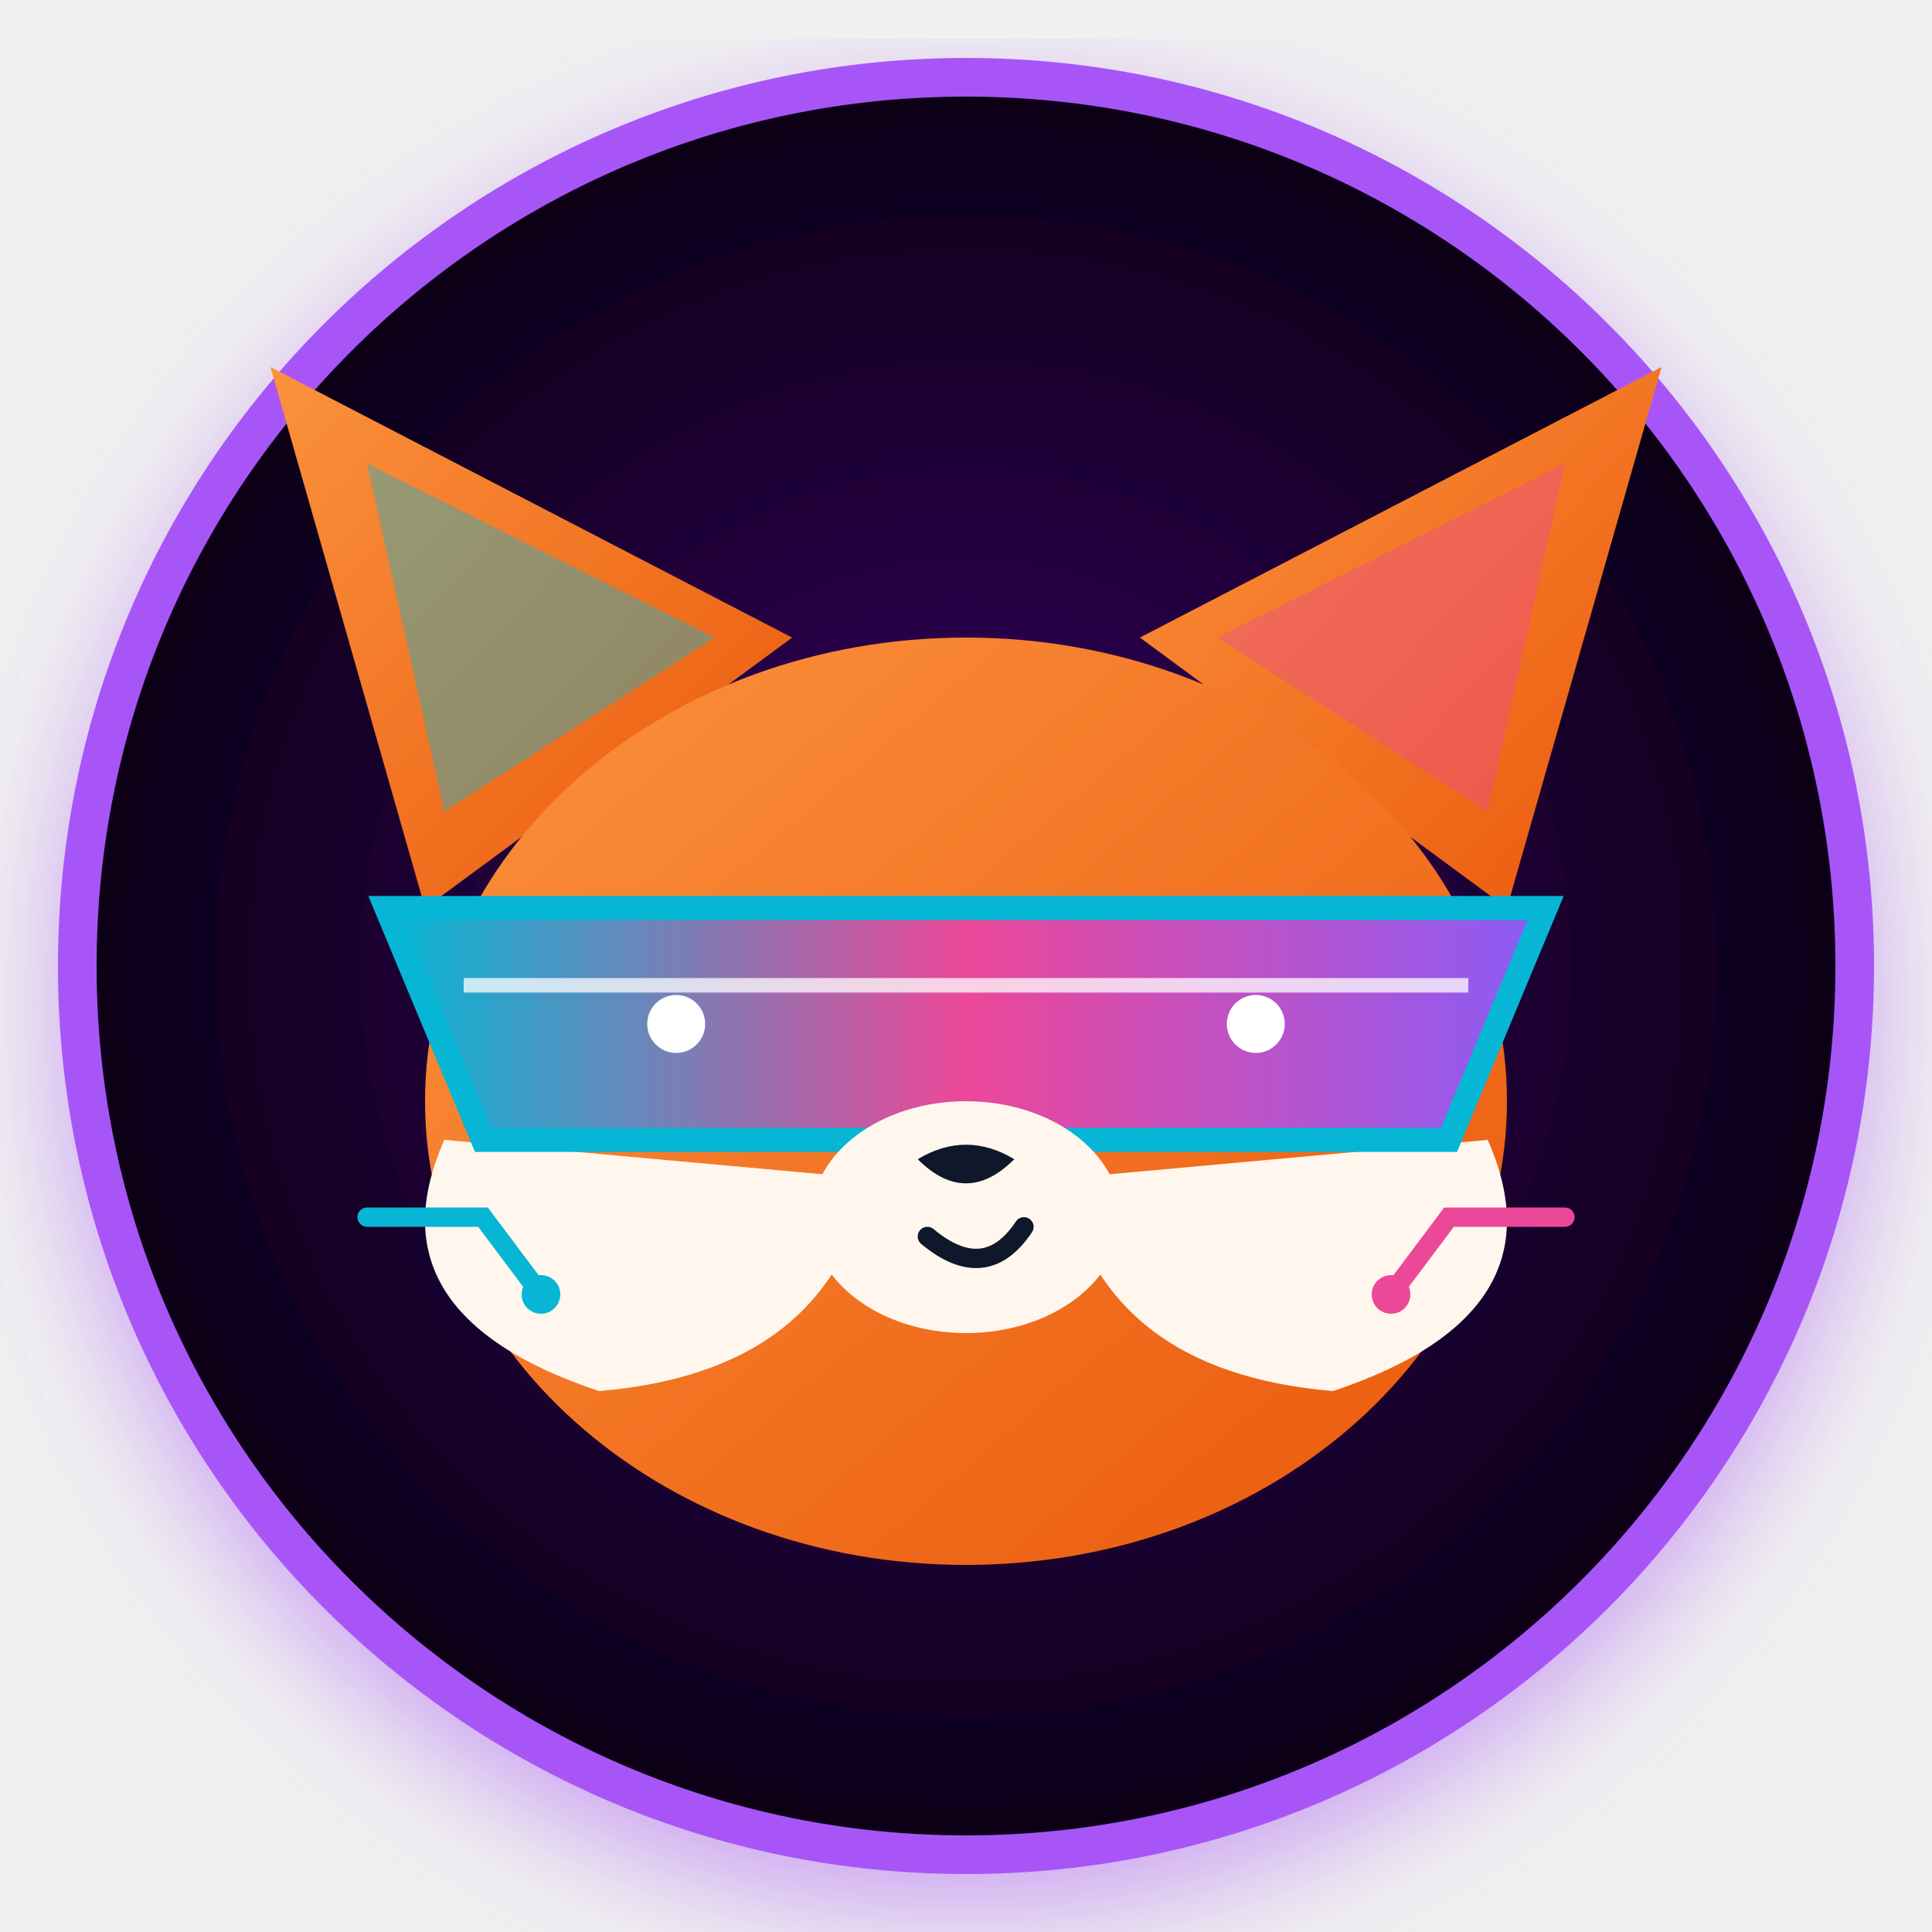
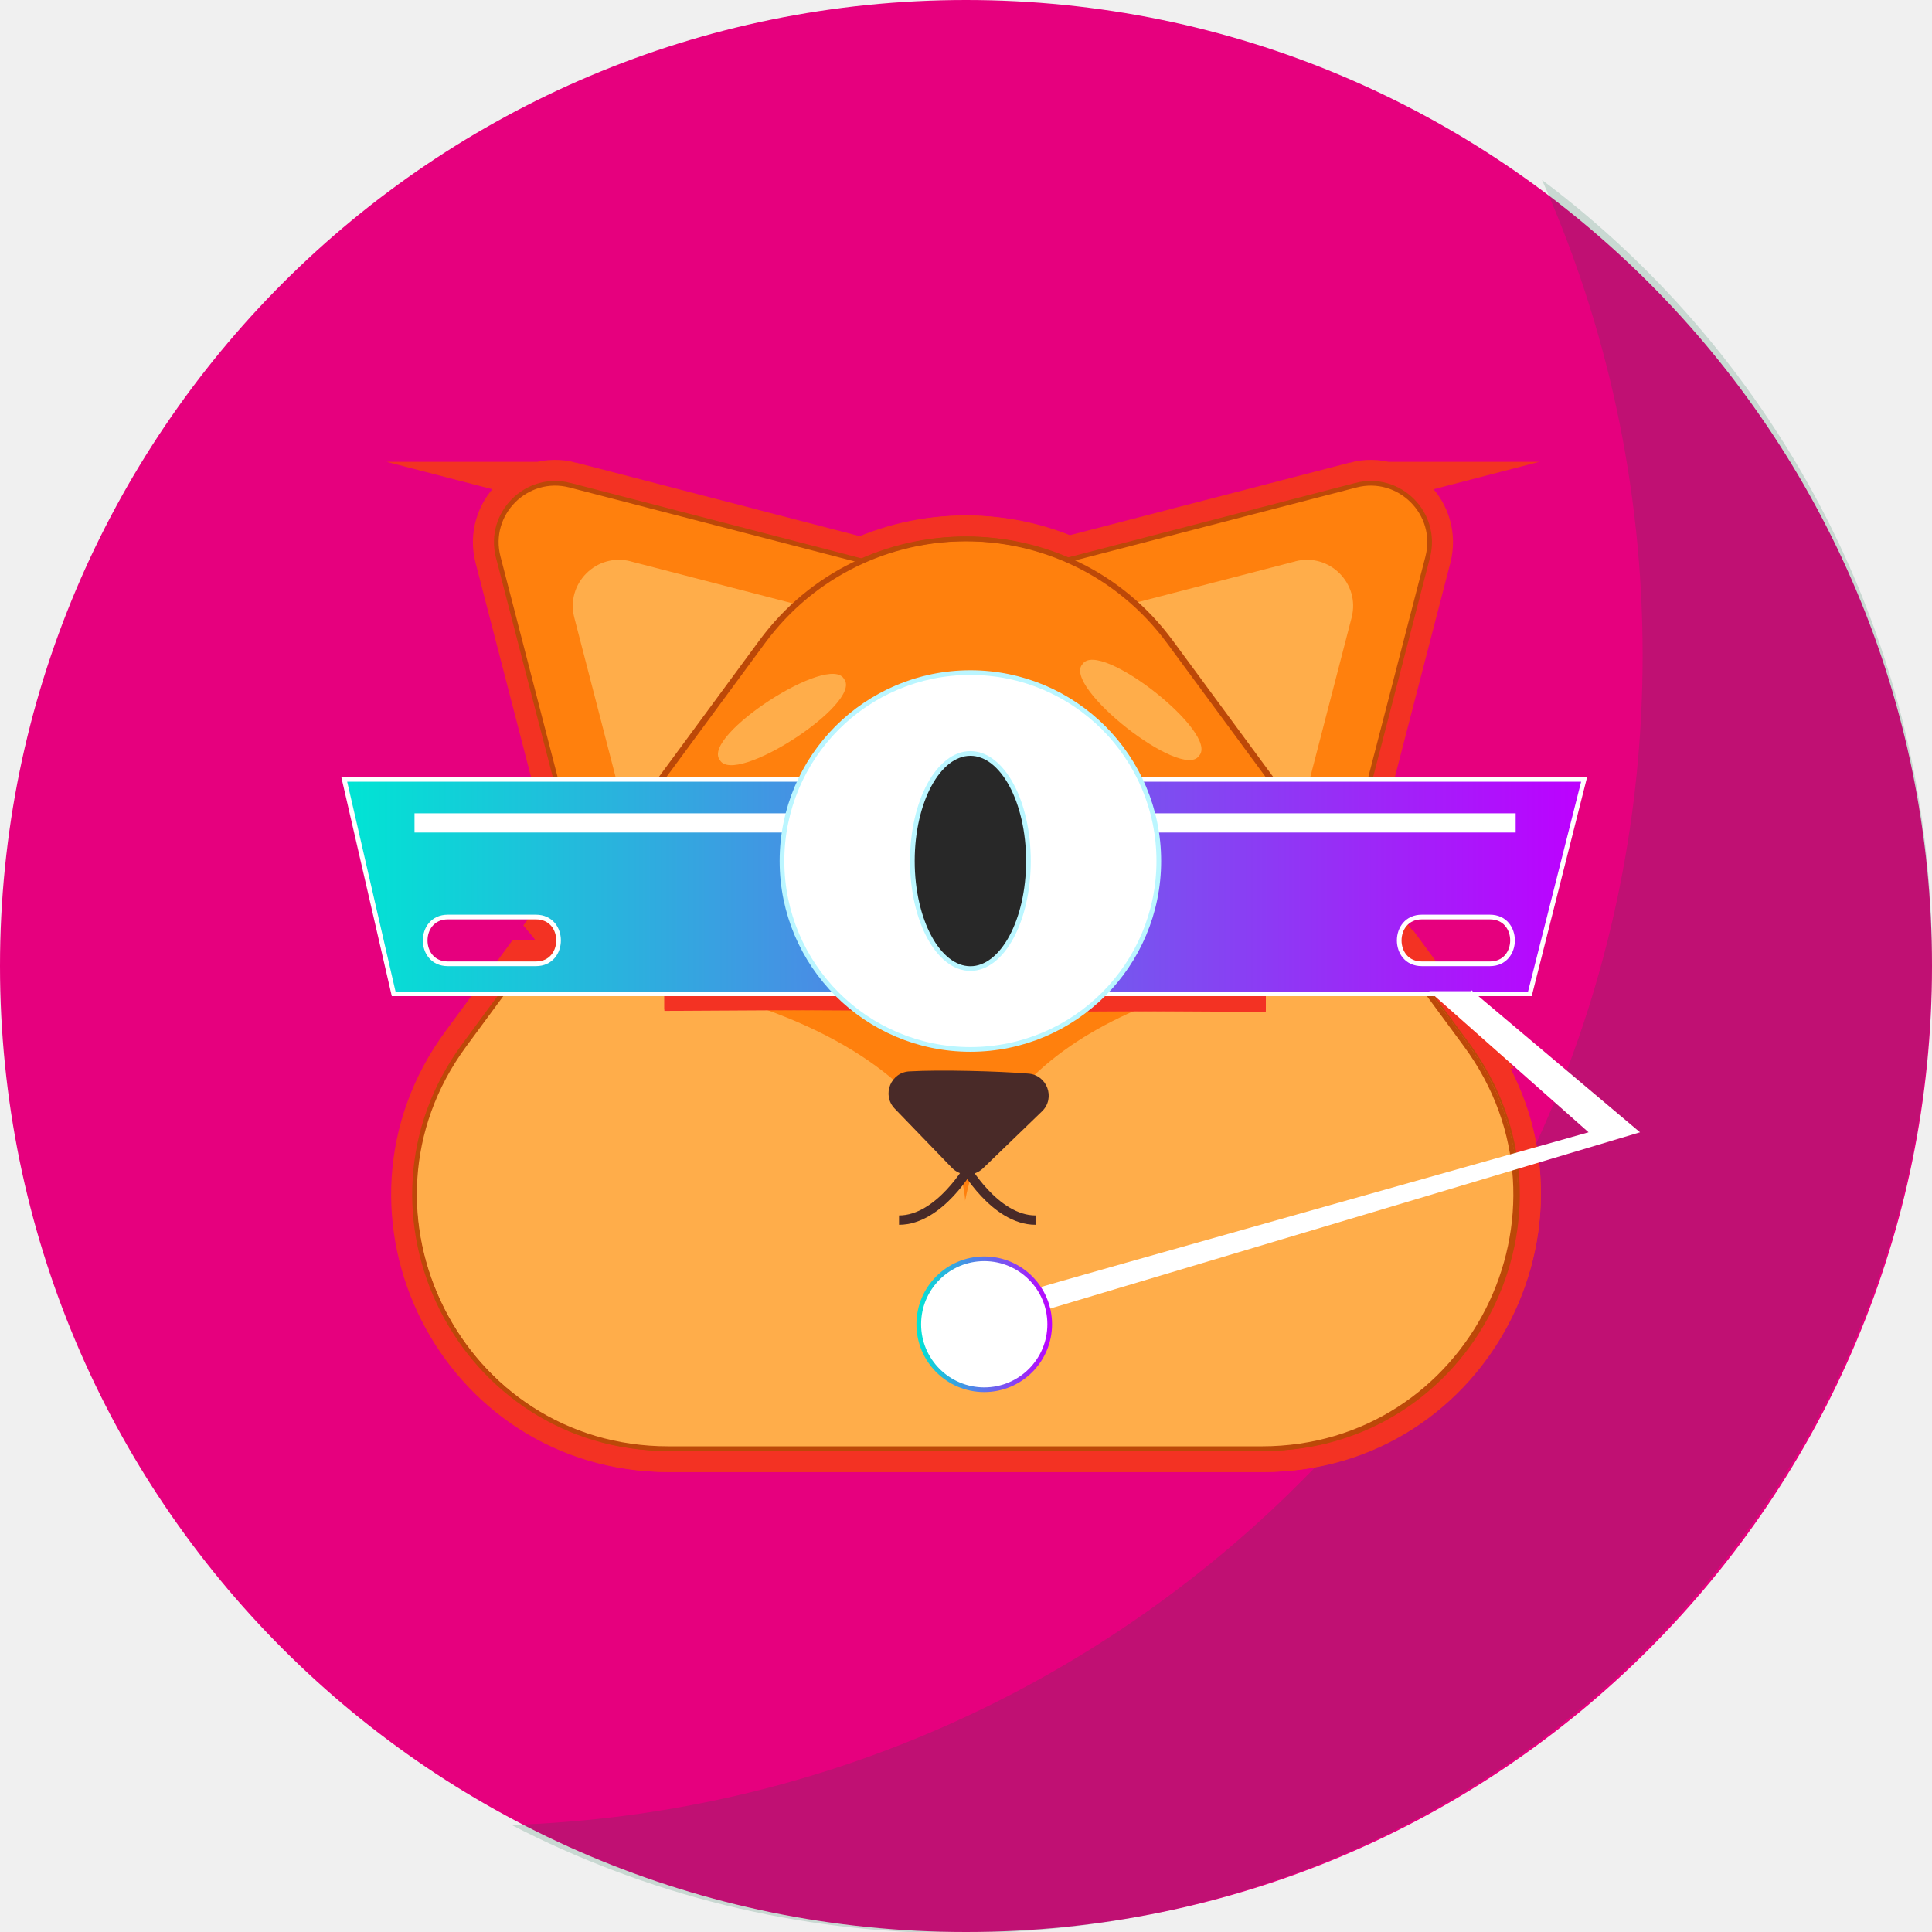
- <svg xmlns="http://www.w3.org/2000/svg" viewBox="0 0 200 200" width="200" height="200">
+ <svg xmlns="http://www.w3.org/2000/svg" viewBox="1480.71 318.72 413.14 413.14">
  <defs>
-     <radialGradient id="bg-cyber" cx="50%" cy="50%" r="50%">
-       <stop offset="0%" stop-color="#3b0764" />
-       <stop offset="100%" stop-color="#090514" />
-     </radialGradient>
-     <linearGradient id="fur-cyber" x1="0%" y1="0%" x2="100%" y2="100%">
-       <stop offset="0%" stop-color="#fb923c" />
-       <stop offset="100%" stop-color="#ea580c" />
+     <style>
+       .cls-1 {
+         fill: #492a28;
+       }
+ 
+       .cls-2 {
+         stroke: url(#Degradado_sin_nombre_56);
+       }
+ 
+       .cls-2, .cls-3, .cls-4 {
+         fill: #fff;
+       }
+ 
+       .cls-2, .cls-5, .cls-6, .cls-7, .cls-8, .cls-9, .cls-4, .cls-10, .cls-11 {
+         stroke-miterlimit: 10;
+       }
+ 
+       .cls-5, .cls-6 {
+         stroke: #bc4808;
+       }
+ 
+       .cls-5, .cls-7, .cls-8 {
+         fill: none;
+       }
+ 
+       .cls-6 {
+         fill: #ff800d;
+       }
+ 
+       .cls-7 {
+         stroke-width: 6px;
+       }
+ 
+       .cls-7, .cls-11 {
+         stroke: #f33223;
+       }
+ 
+       .cls-8 {
+         stroke: #492a28;
+         stroke-width: 2px;
+       }
+ 
+       .cls-9 {
+         fill: url(#Degradado_sin_nombre_55);
+         stroke: #fff;
+       }
+ 
+       .cls-12 {
+         fill: #ffad4a;
+       }
+ 
+       .cls-13 {
+         fill: #03603a;
+         opacity: .17;
+       }
+ 
+       .cls-14 {
+         fill: #e6007e;
+       }
+ 
+       .cls-4, .cls-10 {
+         stroke: #bbf6ff;
+       }
+ 
+       .cls-10 {
+         fill: #282828;
+       }
+ 
+       .cls-11 {
+         fill: #f33223;
+         stroke-width: 10px;
+       }
+     </style>
+     <linearGradient id="Degradado_sin_nombre_55" data-name="Degradado sin nombre 55" x1="1554.32" y1="508.31" x2="1819.46" y2="508.31" gradientUnits="userSpaceOnUse">
+       <stop offset="0" stop-color="#00e5d4" />
+       <stop offset="1" stop-color="#bd00ff" />
    </linearGradient>
-     <linearGradient id="visor-neon" x1="0%" y1="0%" x2="100%" y2="0%">
-       <stop offset="0%" stop-color="#06b6d4" />
-       <stop offset="50%" stop-color="#ec4899" />
-       <stop offset="100%" stop-color="#8b5cf6" />
+     <linearGradient id="Degradado_sin_nombre_56" data-name="Degradado sin nombre 56" x1="1676.68" y1="601.9" x2="1705.68" y2="601.9" gradientUnits="userSpaceOnUse">
+       <stop offset="0" stop-color="#00e5d4" />
+       <stop offset="1" stop-color="#bd00ff" />
    </linearGradient>
-     <filter id="glow-cyber" x="-20%" y="-20%" width="140%" height="140%">
-       <feDropShadow dx="0" dy="4" stdDeviation="6" flood-color="#a855f7" flood-opacity="0.5" />
-     </filter>
  </defs>
-   <circle cx="100" cy="100" r="92" fill="url(#bg-cyber)" stroke="#a855f7" stroke-width="4" filter="url(#glow-cyber)" />
-   <path d="M 44 94 L 28 38 L 82 66 Z" fill="url(#fur-cyber)" />
-   <path d="M 46 84 L 38 48 L 74 66 Z" fill="#06b6d4" opacity="0.4" />
-   <path d="M 156 94 L 172 38 L 118 66 Z" fill="url(#fur-cyber)" />
-   <path d="M 154 84 L 162 48 L 126 66 Z" fill="#ec4899" opacity="0.4" />
-   <ellipse cx="100" cy="114" rx="56" ry="48" fill="url(#fur-cyber)" />
-   <path d="M 46 118 Q 38 136 62 144 Q 86 142 90 122 Z" fill="#fff7ed" />
-   <path d="M 154 118 Q 162 136 138 144 Q 114 142 110 122 Z" fill="#fff7ed" />
-   <polygon points="40,94 160,94 150,118 50,118" fill="url(#visor-neon)" stroke="#06b6d4" stroke-width="2.5" />
-   <line x1="48" y1="102" x2="152" y2="102" stroke="#ffffff" stroke-width="1.5" opacity="0.75" />
-   <circle cx="70" cy="106" r="3" fill="#ffffff" />
-   <circle cx="130" cy="106" r="3" fill="#ffffff" />
-   <path d="M 38 126 L 50 126 L 56 134" stroke="#06b6d4" stroke-width="2" fill="none" stroke-linecap="round" />
-   <circle cx="56" cy="134" r="2" fill="#06b6d4" />
-   <path d="M 162 126 L 150 126 L 144 134" stroke="#ec4899" stroke-width="2" fill="none" stroke-linecap="round" />
-   <circle cx="144" cy="134" r="2" fill="#ec4899" />
-   <ellipse cx="100" cy="126" rx="16" ry="12" fill="#fff7ed" />
-   <path d="M 95 120 Q 100 117 105 120 Q 100 125 95 120 Z" fill="#0f172a" />
-   <path d="M 96 128 Q 102 133 106 127" fill="none" stroke="#0f172a" stroke-width="2" stroke-linecap="round" />
+   <g id="Capa_6" data-name="Capa 6">
+     <circle class="cls-14" cx="1687.28" cy="525.29" r="206.57" />
+     <g id="Capa_9" data-name="Capa 9">
+       <path class="cls-13" d="M1810.46,357.21c13.82,31.06,21.51,65.45,21.51,101.63,0,135.41-107.54,245.69-241.87,250.13,28.61,14.79,61.08,23.16,95.51,23.16,115.01,0,208.24-93.23,208.24-208.24,0-68.17-32.76-128.69-83.39-166.68Z" />
+     </g>
+   </g>
+   <g id="Capa_2" data-name="Capa 2">
+     <g>
+       <g>
+         <path class="cls-11" d="M1770.65,422.48l-70.18,18.19c-9.44,2.45-12.65,14.23-5.75,21.12l51.99,51.99c6.9,6.9,18.68,3.69,21.12-5.75l18.18-70.18c2.41-9.31-6.06-17.78-15.37-15.37Z" />
+         <path class="cls-11" d="M1757.71,438.76l-44.42,11.51c-7.39,1.92-9.91,11.14-4.51,16.54l32.91,32.91c5.4,5.4,14.63,2.89,16.54-4.51l11.51-44.42c1.89-7.29-4.75-13.93-12.04-12.04Z" />
+       </g>
+       <g>
+         <path class="cls-11" d="M1602.61,422.48l70.18,18.19c9.44,2.45,12.65,14.23,5.75,21.12l-51.99,51.99c-6.9,6.9-18.68,3.69-21.12-5.75l-18.18-70.18c-2.41-9.31,6.06-17.78,15.37-15.37Z" />
+         <path class="cls-11" d="M1615.55,438.76l44.42,11.51c7.39,1.92,9.91,11.14,4.51,16.54l-32.91,32.91c-5.4,5.4-14.63,2.89-16.54-4.51l-11.51-44.42c-1.89-7.29,4.75-13.93,12.04-12.04Z" />
+       </g>
+       <path class="cls-11" d="M1794.57,542.2l-63.46-86.19c-21.65-29.41-65.61-29.41-87.26,0l-44.67,60.67c2.09,2.89.81,8.14-3.86,8.14h-2.14l-12.8,17.38c-26.34,35.77-.8,86.3,43.63,86.3h126.92c44.43,0,69.97-50.53,43.63-86.3Z" />
+       <path class="cls-11" d="M1794.57,541.95l-14.17-19.25c-39.52,2.6-85.8,14.1-93.31,52.78,0,0-.26-42.45-90.94-50.72-.26.04-.53.06-.82.06h-2.32l-12.61,17.13c-26.34,35.77-.8,86.3,43.63,86.3h126.92c44.43,0,69.97-50.53,43.63-86.3Z" />
+       <g>
+         <path class="cls-11" d="M1703.53,556.37l-12.62,12.19c-1.87,1.8-4.85,1.75-6.65-.12l-12.22-12.65c-2.85-2.95-.82-7.88,3.28-7.97,6.33-.37,18.84-.05,25.19.47,4.1.22,5.97,5.23,3.02,8.08Z" />
+         <path class="cls-11" d="M1688.22,568s-6.55,11.63-15.26,11.63" />
+         <path class="cls-11" d="M1686.89,568s6.55,11.63,15.26,11.63" />
+         <path class="cls-11" d="M1658.79,512.15c.16,17.47-16.97,17.47-16.81,0-.16-17.46,16.97-17.46,16.81,0Z" />
+         <path class="cls-11" d="M1734.46,512.15c.16,17.47-16.97,17.47-16.81,0-.16-17.46,16.97-17.46,16.81,0Z" />
+         <path class="cls-11" d="M1741.9,482.34c.56,6.5-32.27,6.5-31.71,0-.56-6.5,32.27-6.5,31.71,0Z" />
+         <path class="cls-11" d="M1666.24,482.34c.56,6.5-32.27,6.5-31.71,0-.56-6.5,32.27-6.5,31.71,0Z" />
+       </g>
+       <path class="cls-11" d="M1794.18,542.2l-63.46-86.19c-21.65-29.41-65.61-29.41-87.26,0l-44.48,60.41c2.37,2.82,1.15,8.4-3.65,8.4h-2.53l-12.8,17.38c-26.34,35.77-.8,86.3,43.63,86.3h126.92c44.43,0,69.97-50.53,43.63-86.3Z" />
+       <g>
+         <polyline class="cls-11" points="1625.78 492.64 1673.26 492.91 1673.26 531.87 1625.78 531.6 1625.78 497.01" />
+         <polyline class="cls-11" points="1673.26 492.64 1625.78 492.91 1625.78 531.87 1673.26 531.6 1673.26 497.01" />
+       </g>
+       <g>
+         <polyline class="cls-11" points="1700.91 492.86 1748.39 493.13 1748.39 532.09 1700.91 531.82 1700.91 497.23" />
+         <polyline class="cls-11" points="1748.39 492.86 1700.91 493.13 1700.91 532.09 1748.39 531.82 1748.39 497.23" />
+       </g>
+       <line class="cls-11" x1="1673.26" y1="512.25" x2="1700.91" y2="512.25" />
+       <line class="cls-11" x1="1746.72" y1="513.78" x2="1774.23" y2="502.84" />
+       <line class="cls-11" x1="1626.54" y1="513.78" x2="1597.05" y2="508.31" />
+     </g>
+     <path class="cls-6" d="M1770.65,422.48l-70.18,18.19c-9.44,2.45-12.65,14.23-5.75,21.12l51.99,51.99c6.9,6.9,18.68,3.69,21.12-5.75l18.18-70.18c2.41-9.31-6.06-17.78-15.37-15.37Z" />
+     <path class="cls-12" d="M1757.71,438.76l-44.42,11.51c-7.39,1.92-9.91,11.14-4.51,16.54l32.91,32.91c5.4,5.4,14.63,2.89,16.54-4.51l11.51-44.42c1.89-7.29-4.75-13.93-12.04-12.04Z" />
+     <path class="cls-6" d="M1602.61,422.48l70.18,18.19c9.44,2.45,12.65,14.23,5.75,21.12l-51.99,51.99c-6.9,6.9-18.68,3.69-21.12-5.75l-18.18-70.18c-2.41-9.31,6.06-17.78,15.37-15.37Z" />
+     <path class="cls-12" d="M1615.55,438.76l44.42,11.51c7.39,1.92,9.91,11.14,4.51,16.54l-32.91,32.91c-5.4,5.4-14.63,2.89-16.54-4.51l-11.51-44.42c-1.89-7.29,4.75-13.93,12.04-12.04Z" />
+     <path class="cls-6" d="M1794.57,542.2l-63.46-86.19c-21.65-29.41-65.61-29.41-87.26,0l-44.67,60.67c2.09,2.89.81,8.14-3.86,8.14h-2.14l-12.8,17.38c-26.34,35.77-.8,86.3,43.63,86.3h126.92c44.43,0,69.97-50.53,43.63-86.3Z" />
+     <path class="cls-12" d="M1794.57,541.95l-14.17-19.25c-39.52,2.6-85.8,14.1-93.31,52.78,0,0-.26-42.45-90.94-50.72-.26.04-.53.06-.82.06h-2.32l-12.61,17.13c-26.34,35.77-.8,86.3,43.63,86.3h126.92c44.43,0,69.97-50.53,43.63-86.3Z" />
+     <path class="cls-1" d="M1703.53,556.37l-12.62,12.19c-1.87,1.8-4.85,1.75-6.65-.12l-12.22-12.65c-2.85-2.95-.82-7.88,3.28-7.97,6.33-.37,18.84-.05,25.19.47,4.1.22,5.97,5.23,3.02,8.08Z" />
+     <path class="cls-8" d="M1688.22,568s-6.55,11.63-15.26,11.63" />
+     <path class="cls-8" d="M1686.89,568s6.55,11.63,15.26,11.63" />
+     <path class="cls-1" d="M1658.79,512.15c.16,17.47-16.97,17.47-16.81,0-.16-17.46,16.97-17.46,16.81,0Z" />
+     <path class="cls-1" d="M1734.46,512.15c.16,17.47-16.97,17.47-16.81,0-.16-17.46,16.97-17.46,16.81,0Z" />
+     <path class="cls-12" d="M1737.12,480.33c-3.58,5.45-29.38-14.84-24.92-19.6,3.58-5.45,29.38,14.84,24.92,19.6Z" />
+     <path class="cls-12" d="M1661.22,463.95c4.01,5.14-23.52,23.03-26.59,17.27-4.01-5.14,23.52-23.03,26.59-17.27Z" />
+     <path class="cls-5" d="M1794.18,542.2l-63.46-86.19c-21.65-29.41-65.61-29.41-87.26,0l-44.48,60.41c2.37,2.82,1.15,8.4-3.65,8.4h-2.53l-12.8,17.38c-26.34,35.77-.8,86.3,43.63,86.3h126.92c44.43,0,69.97-50.53,43.63-86.3Z" />
+     <polyline class="cls-7" points="1625.78 492.64 1673.26 492.91 1673.26 531.87 1625.78 531.6 1625.78 497.01" />
+     <polyline class="cls-7" points="1673.26 492.64 1625.78 492.91 1625.78 531.87 1673.26 531.6 1673.26 497.01" />
+     <polyline class="cls-7" points="1700.91 492.86 1748.39 493.13 1748.39 532.09 1700.91 531.82 1700.91 497.23" />
+     <polyline class="cls-7" points="1748.39 492.86 1700.91 493.13 1700.91 532.09 1748.39 531.82 1748.39 497.23" />
+     <line class="cls-7" x1="1673.26" y1="512.25" x2="1700.91" y2="512.25" />
+     <line class="cls-7" x1="1746.72" y1="513.78" x2="1774.23" y2="502.84" />
+     <line class="cls-7" x1="1626.54" y1="513.78" x2="1597.05" y2="508.31" />
+     <g id="Capa_10" data-name="Capa 10">
+       <path class="cls-9" d="M1554.32,485.38l10.57,45.86h242.97l11.6-45.86h-265.14ZM1595.32,524.82h-18.86c-6.45,0-6.43-10,0-10h18.86c6.45,0,6.43,10,0,10ZM1799.32,524.82h-14.57c-6.45,0-6.43-10,0-10h14.57c6.45,0,6.43,10,0,10Z" />
+       <rect class="cls-3" x="1569.35" y="492.64" width="235.47" height="4.11" />
+       <circle class="cls-4" cx="1688.22" cy="502.84" r="40.29" />
+       <path class="cls-3" d="M1795.32,530.44v.24h-8.97l34.06,30.17s-116.86,32.9-117.71,33.26c-.85.37.92,4.93.92,4.93l127.79-38.19-36.09-30.41Z" />
+       <circle class="cls-2" cx="1691.18" cy="601.9" r="14" />
+       <ellipse class="cls-10" cx="1688.22" cy="502.84" rx="12.41" ry="23" />
+     </g>
+   </g>
</svg>
